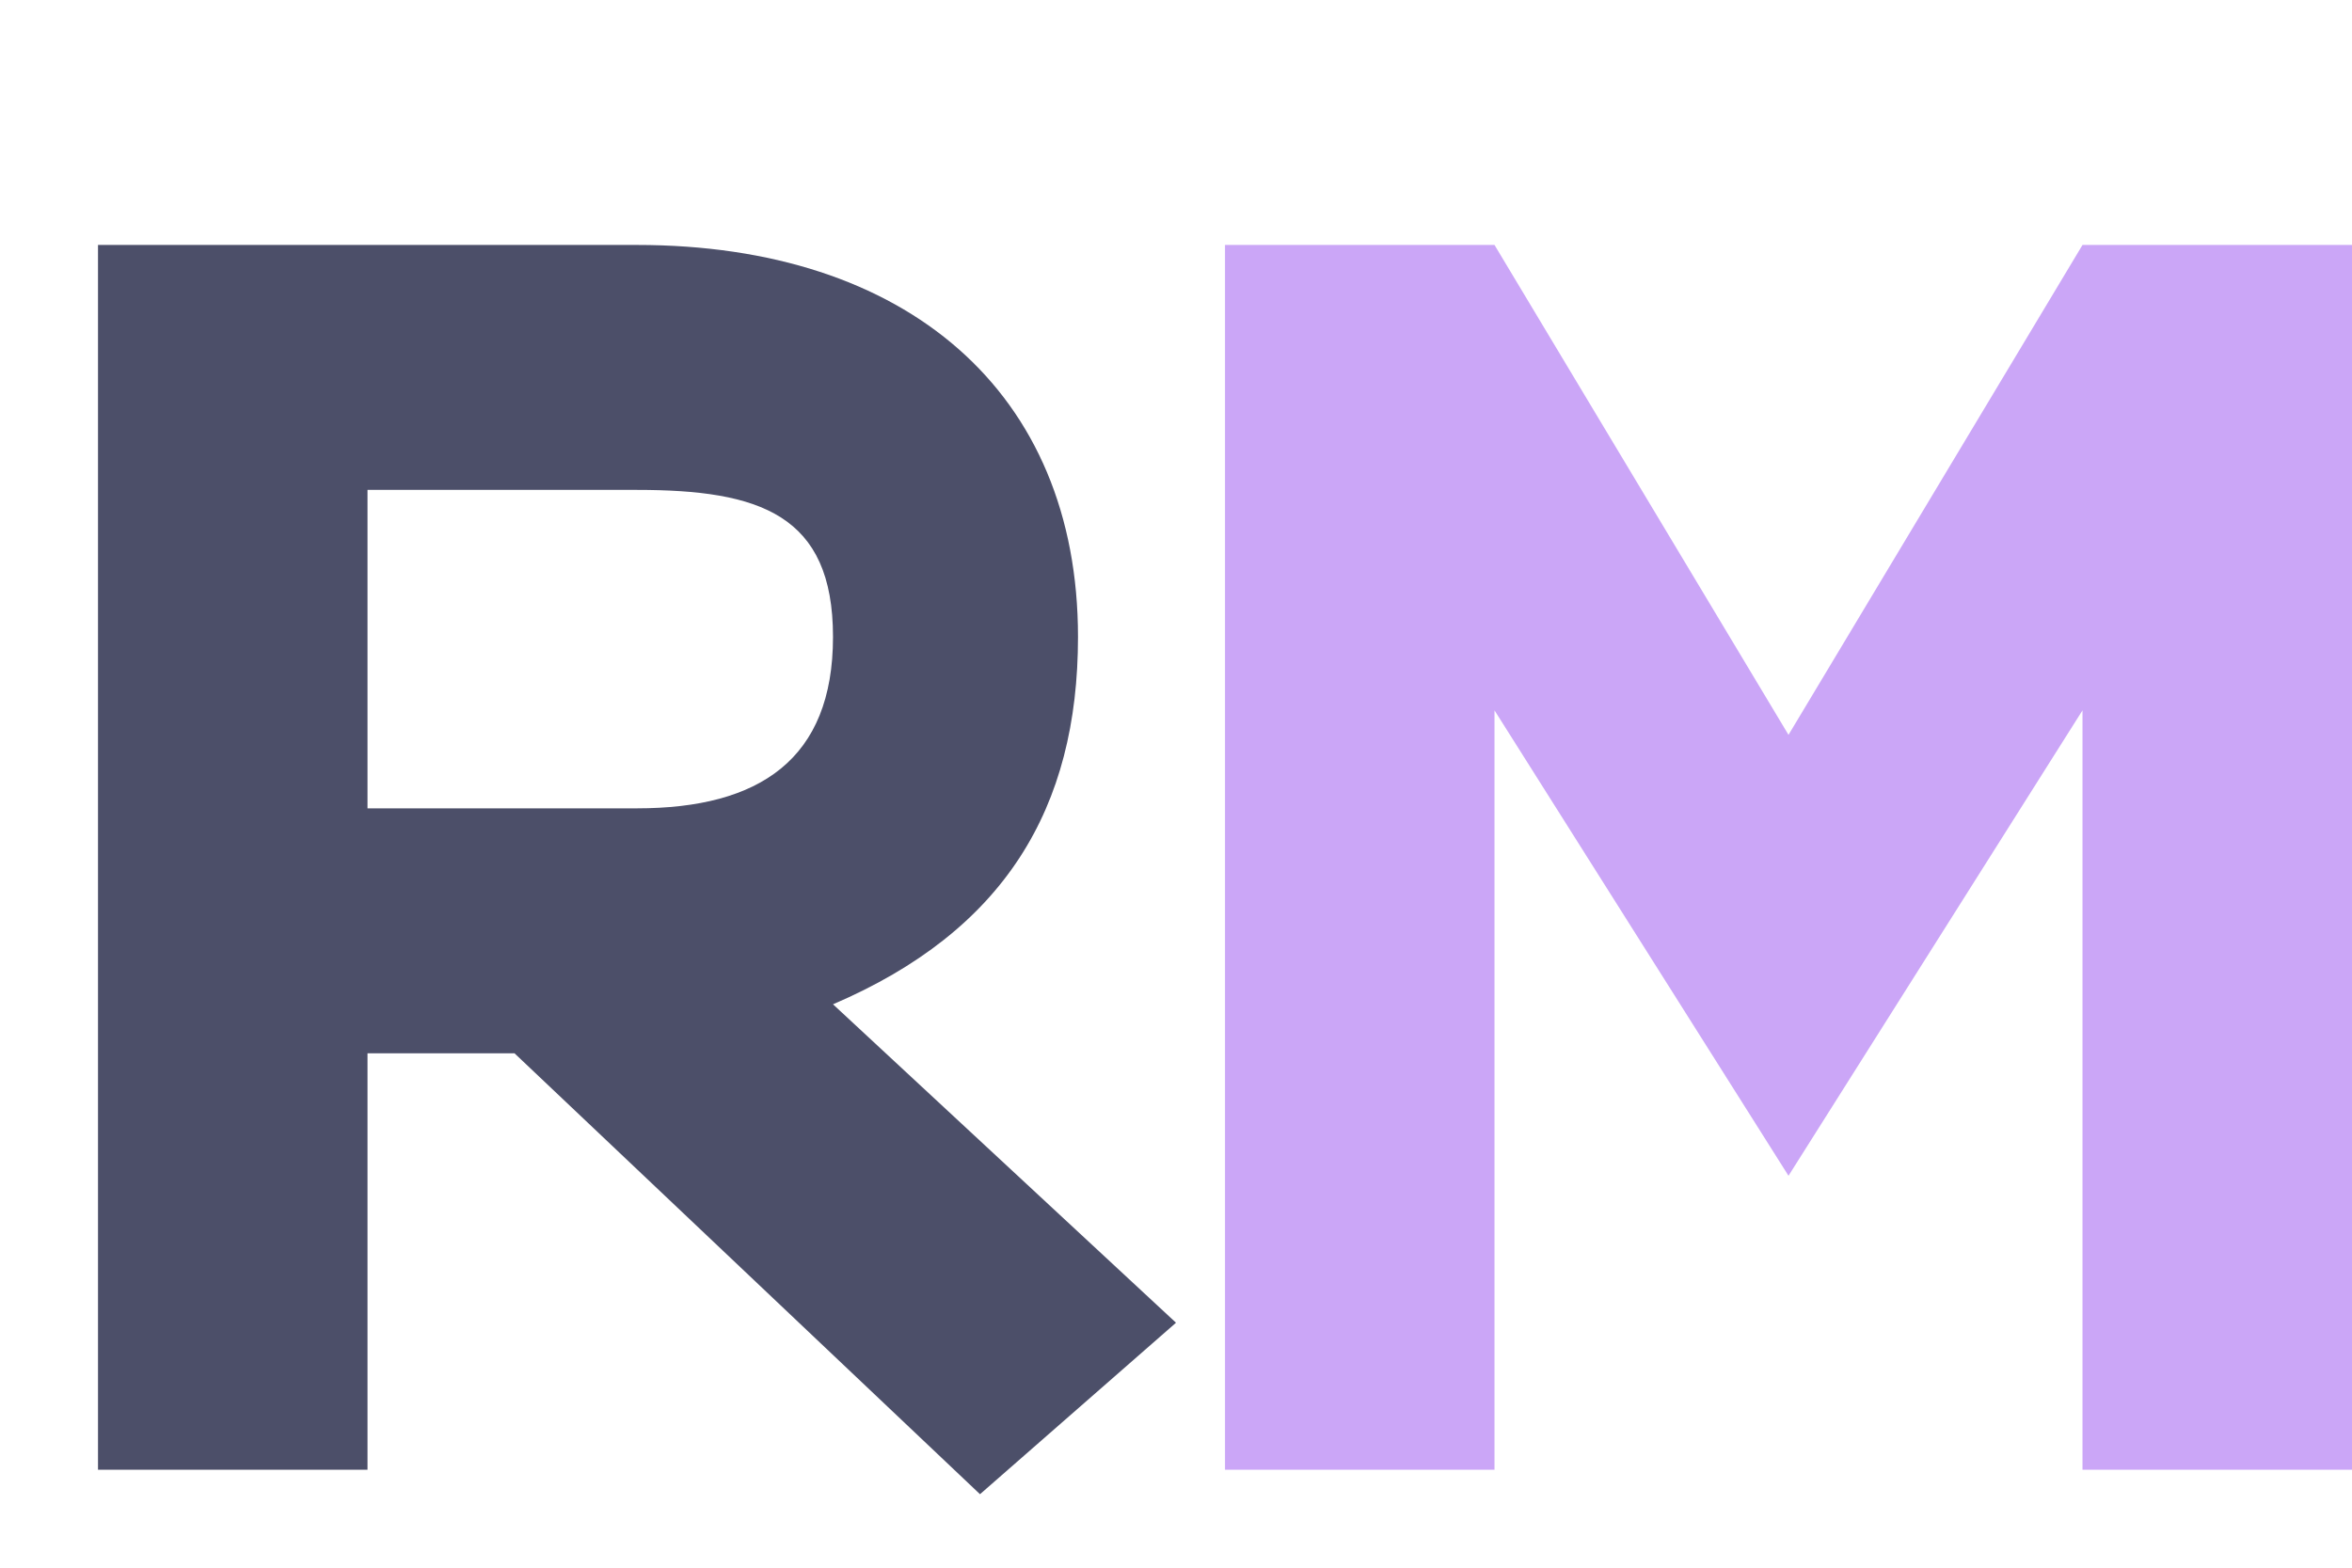
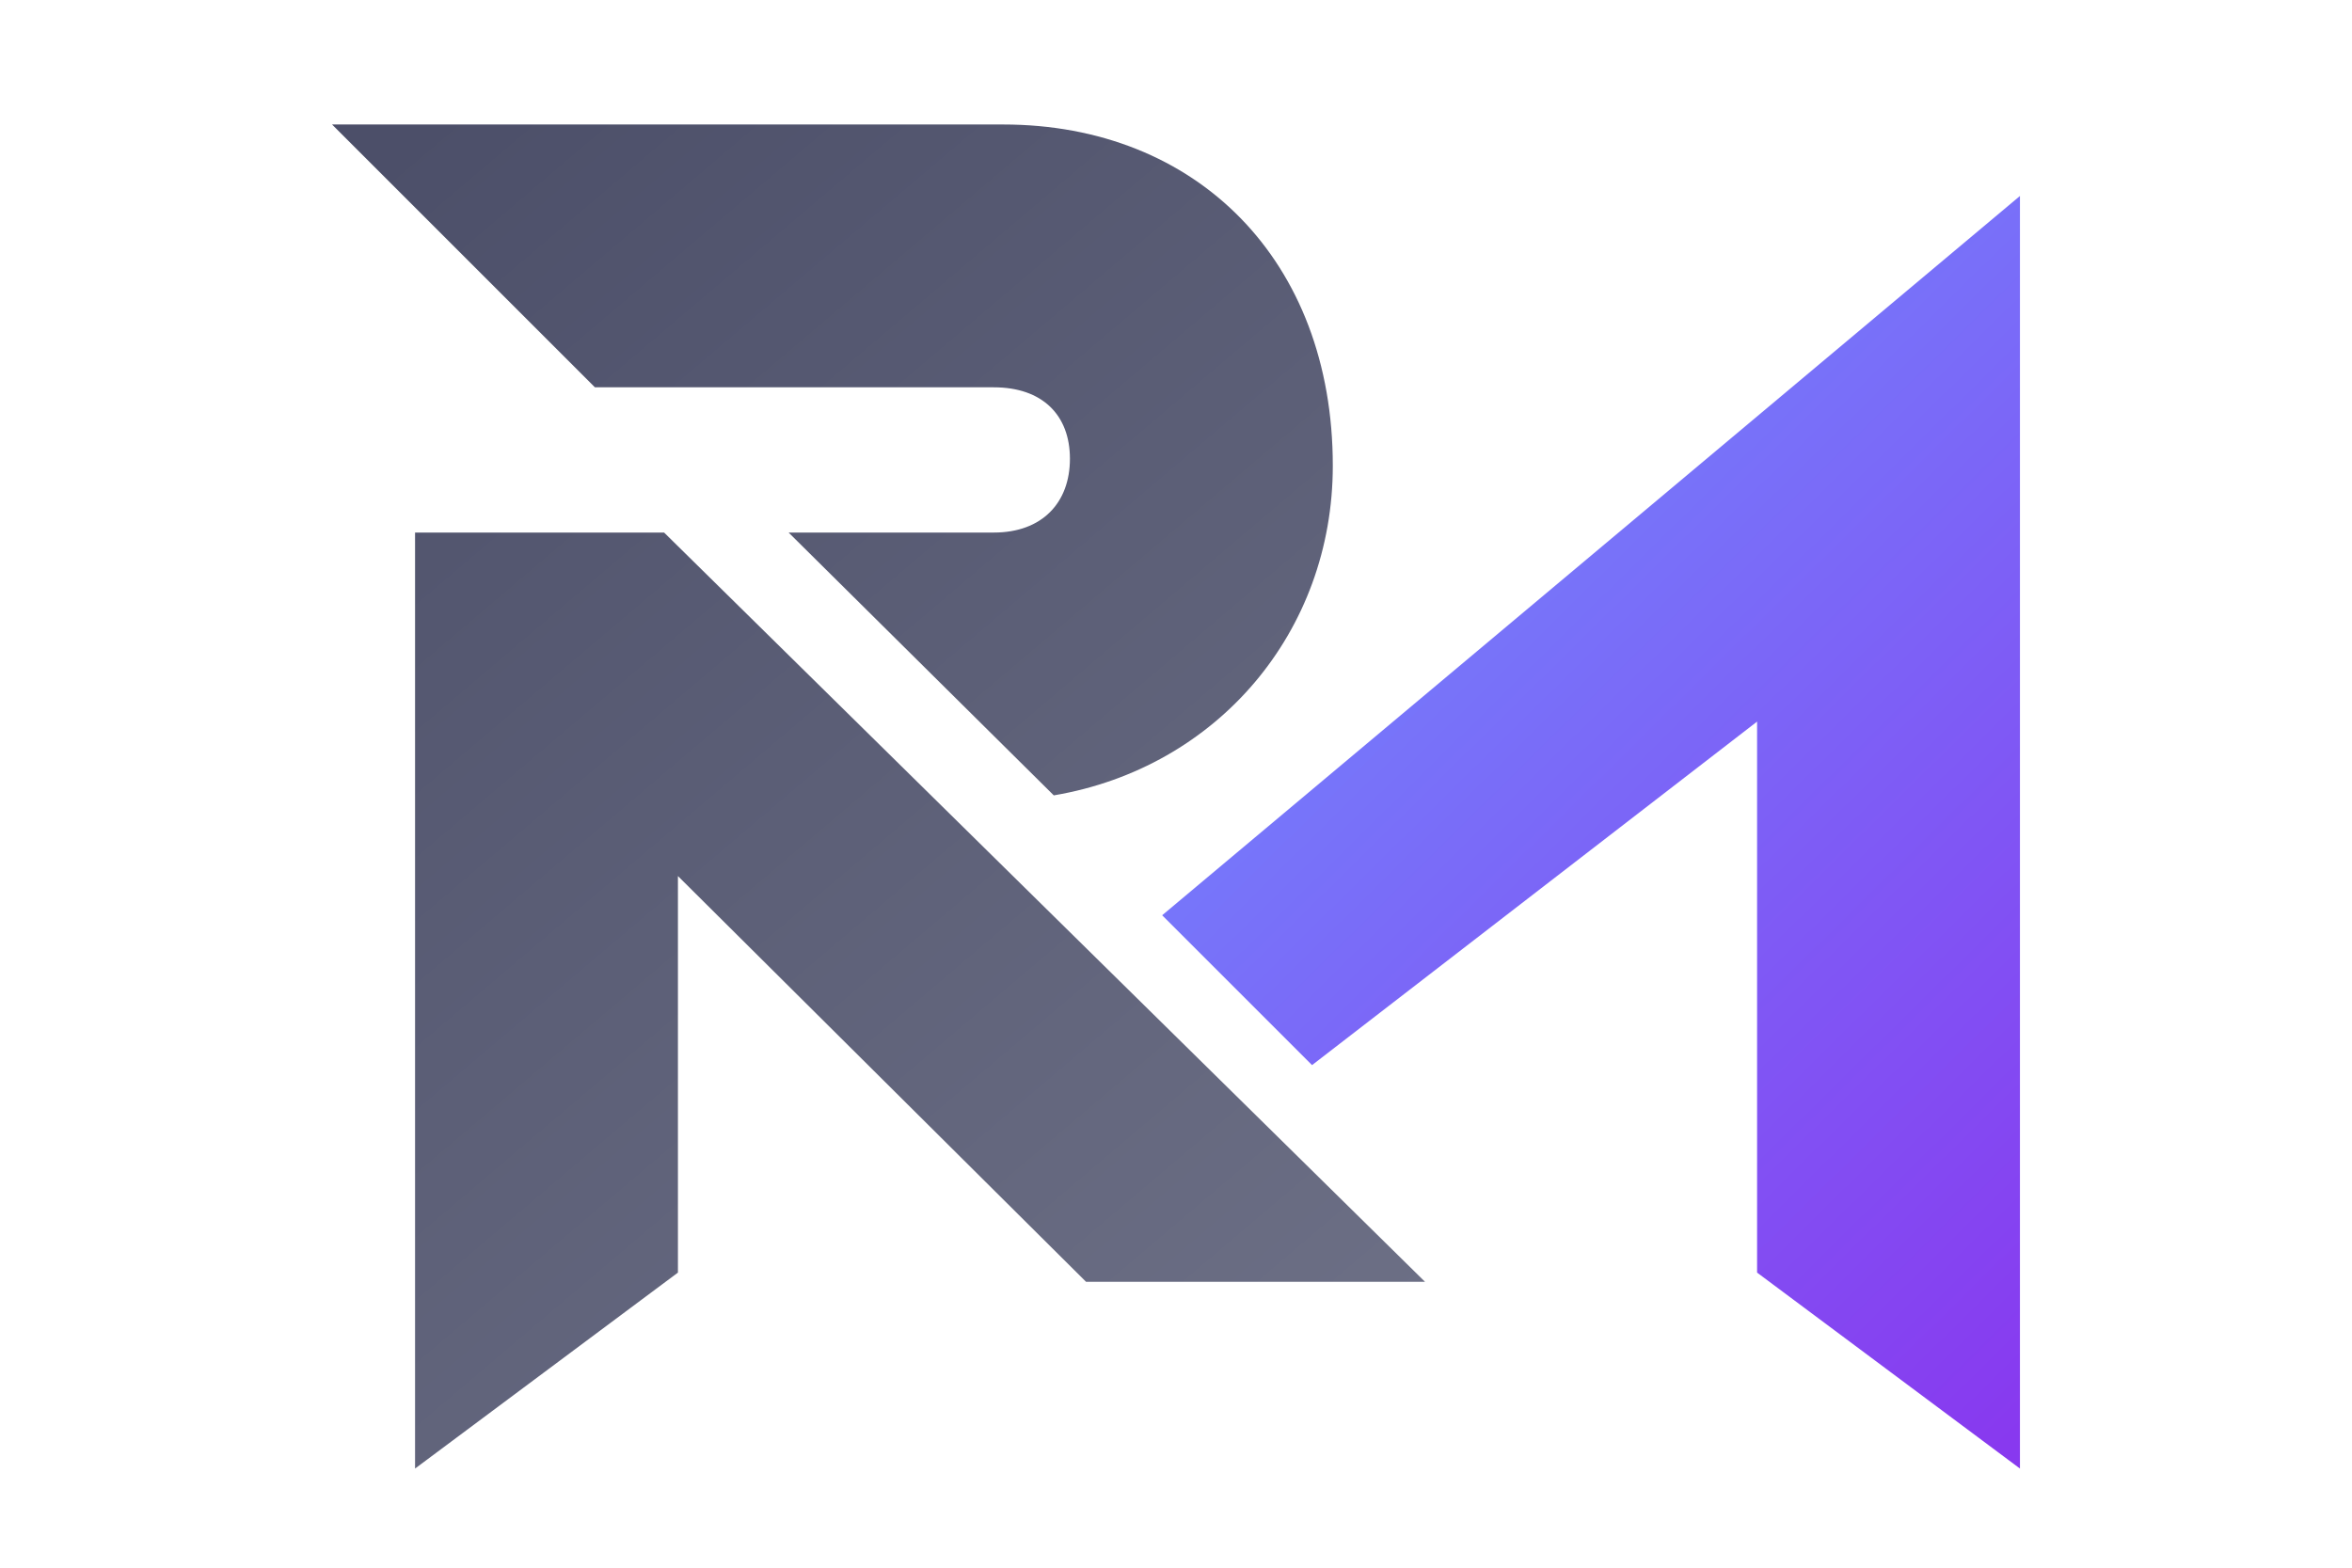
- <svg xmlns="http://www.w3.org/2000/svg" viewBox="0 0 96 64" role="img" aria-labelledby="title">
+ <svg xmlns="http://www.w3.org/2000/svg" viewBox="256 172 1020 680" role="img" aria-labelledby="title description">
+   <defs>
+     <linearGradient id="ice" gradientUnits="userSpaceOnUse" x1="417" y1="245" x2="850" y2="755">
+       <stop class="ice-start" stop-color="#4c4f69" />
+       <stop class="ice-end" offset="1" stop-color="#6c6f85" />
+     </linearGradient>
+     <linearGradient id="lavender" gradientUnits="userSpaceOnUse" x1="780" y1="380" x2="1160" y2="765">
+       <stop class="lavender-start" stop-color="#7287fd" />
+       <stop class="lavender-end" offset="1" stop-color="#8839ef" />
+     </linearGradient>
+   </defs>
  <style>
-     .frame { fill: #4c4f69; }
-     .accent { fill: #cba6f7; }
    @media (prefers-color-scheme: dark) {
-       .frame { fill: #cdd6f4; }
-       .accent { fill: #cba6f7; }
+       .ice-start { stop-color: #cdd6f4; }
+       .ice-end { stop-color: #bac2de; }
+       .lavender-start { stop-color: #b4befe; }
+       .lavender-end { stop-color: #cba6f7; }
    }
  </style>
-   <path class="frame" d="M4 10h22c11 0 18 6 18 16 0 7-3 12-10 15l14 13-8 7-19-18h-6v17H4V10Zm11 10v13h11c5 0 8-2 8-7s-3-6-8-6H15Z" />
-   <path class="accent" d="M50 10h11l12 20 12-20h11v50H85V29L73 48 61 29v31H50V10Z" />
+   <path fill="url(#ice)" d="M400 226H691C775 226 834 285 834 374C834 446 784 505 713 517L598 403H687C708 403 720 390 720 371C720 352 708 340 687 340H514Z" />
+   <path fill="url(#ice)" d="M436 403H544L874 728H727L550 552V724L436 809Z" />
+   <path fill="url(#lavender)" d="M760 569L1132 257V809L1018 724V485L825 634Z" />
</svg>
